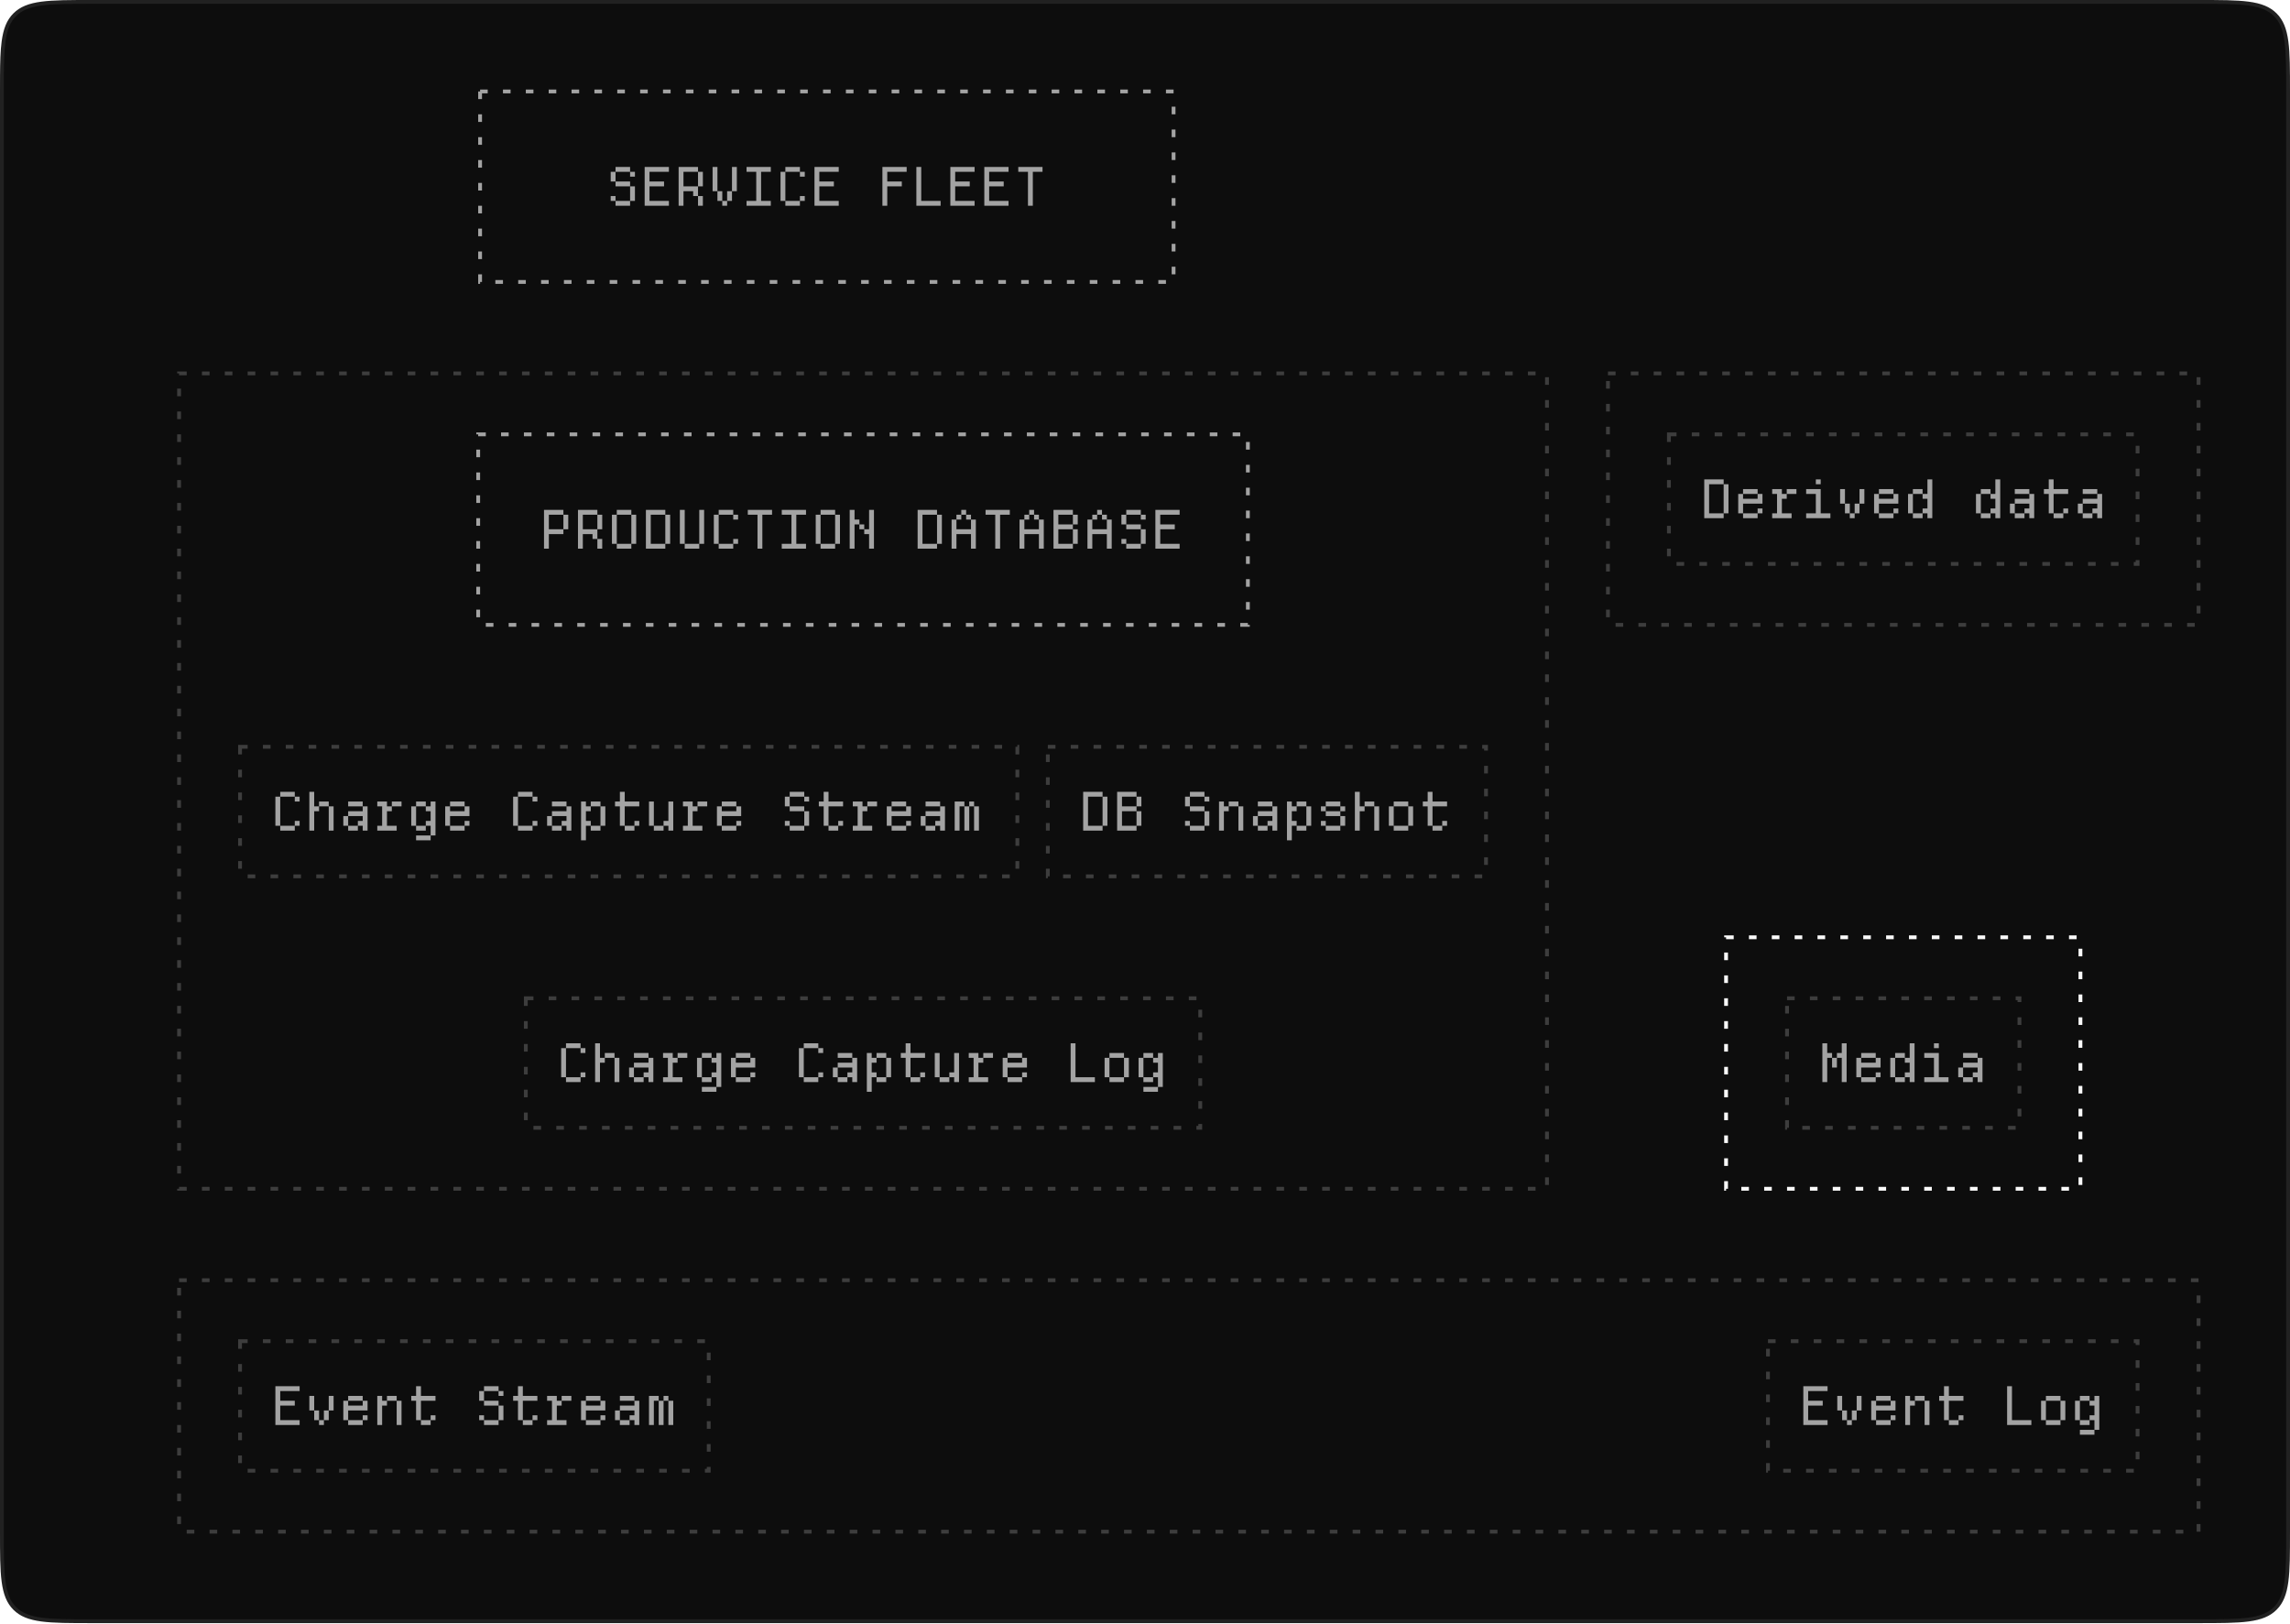
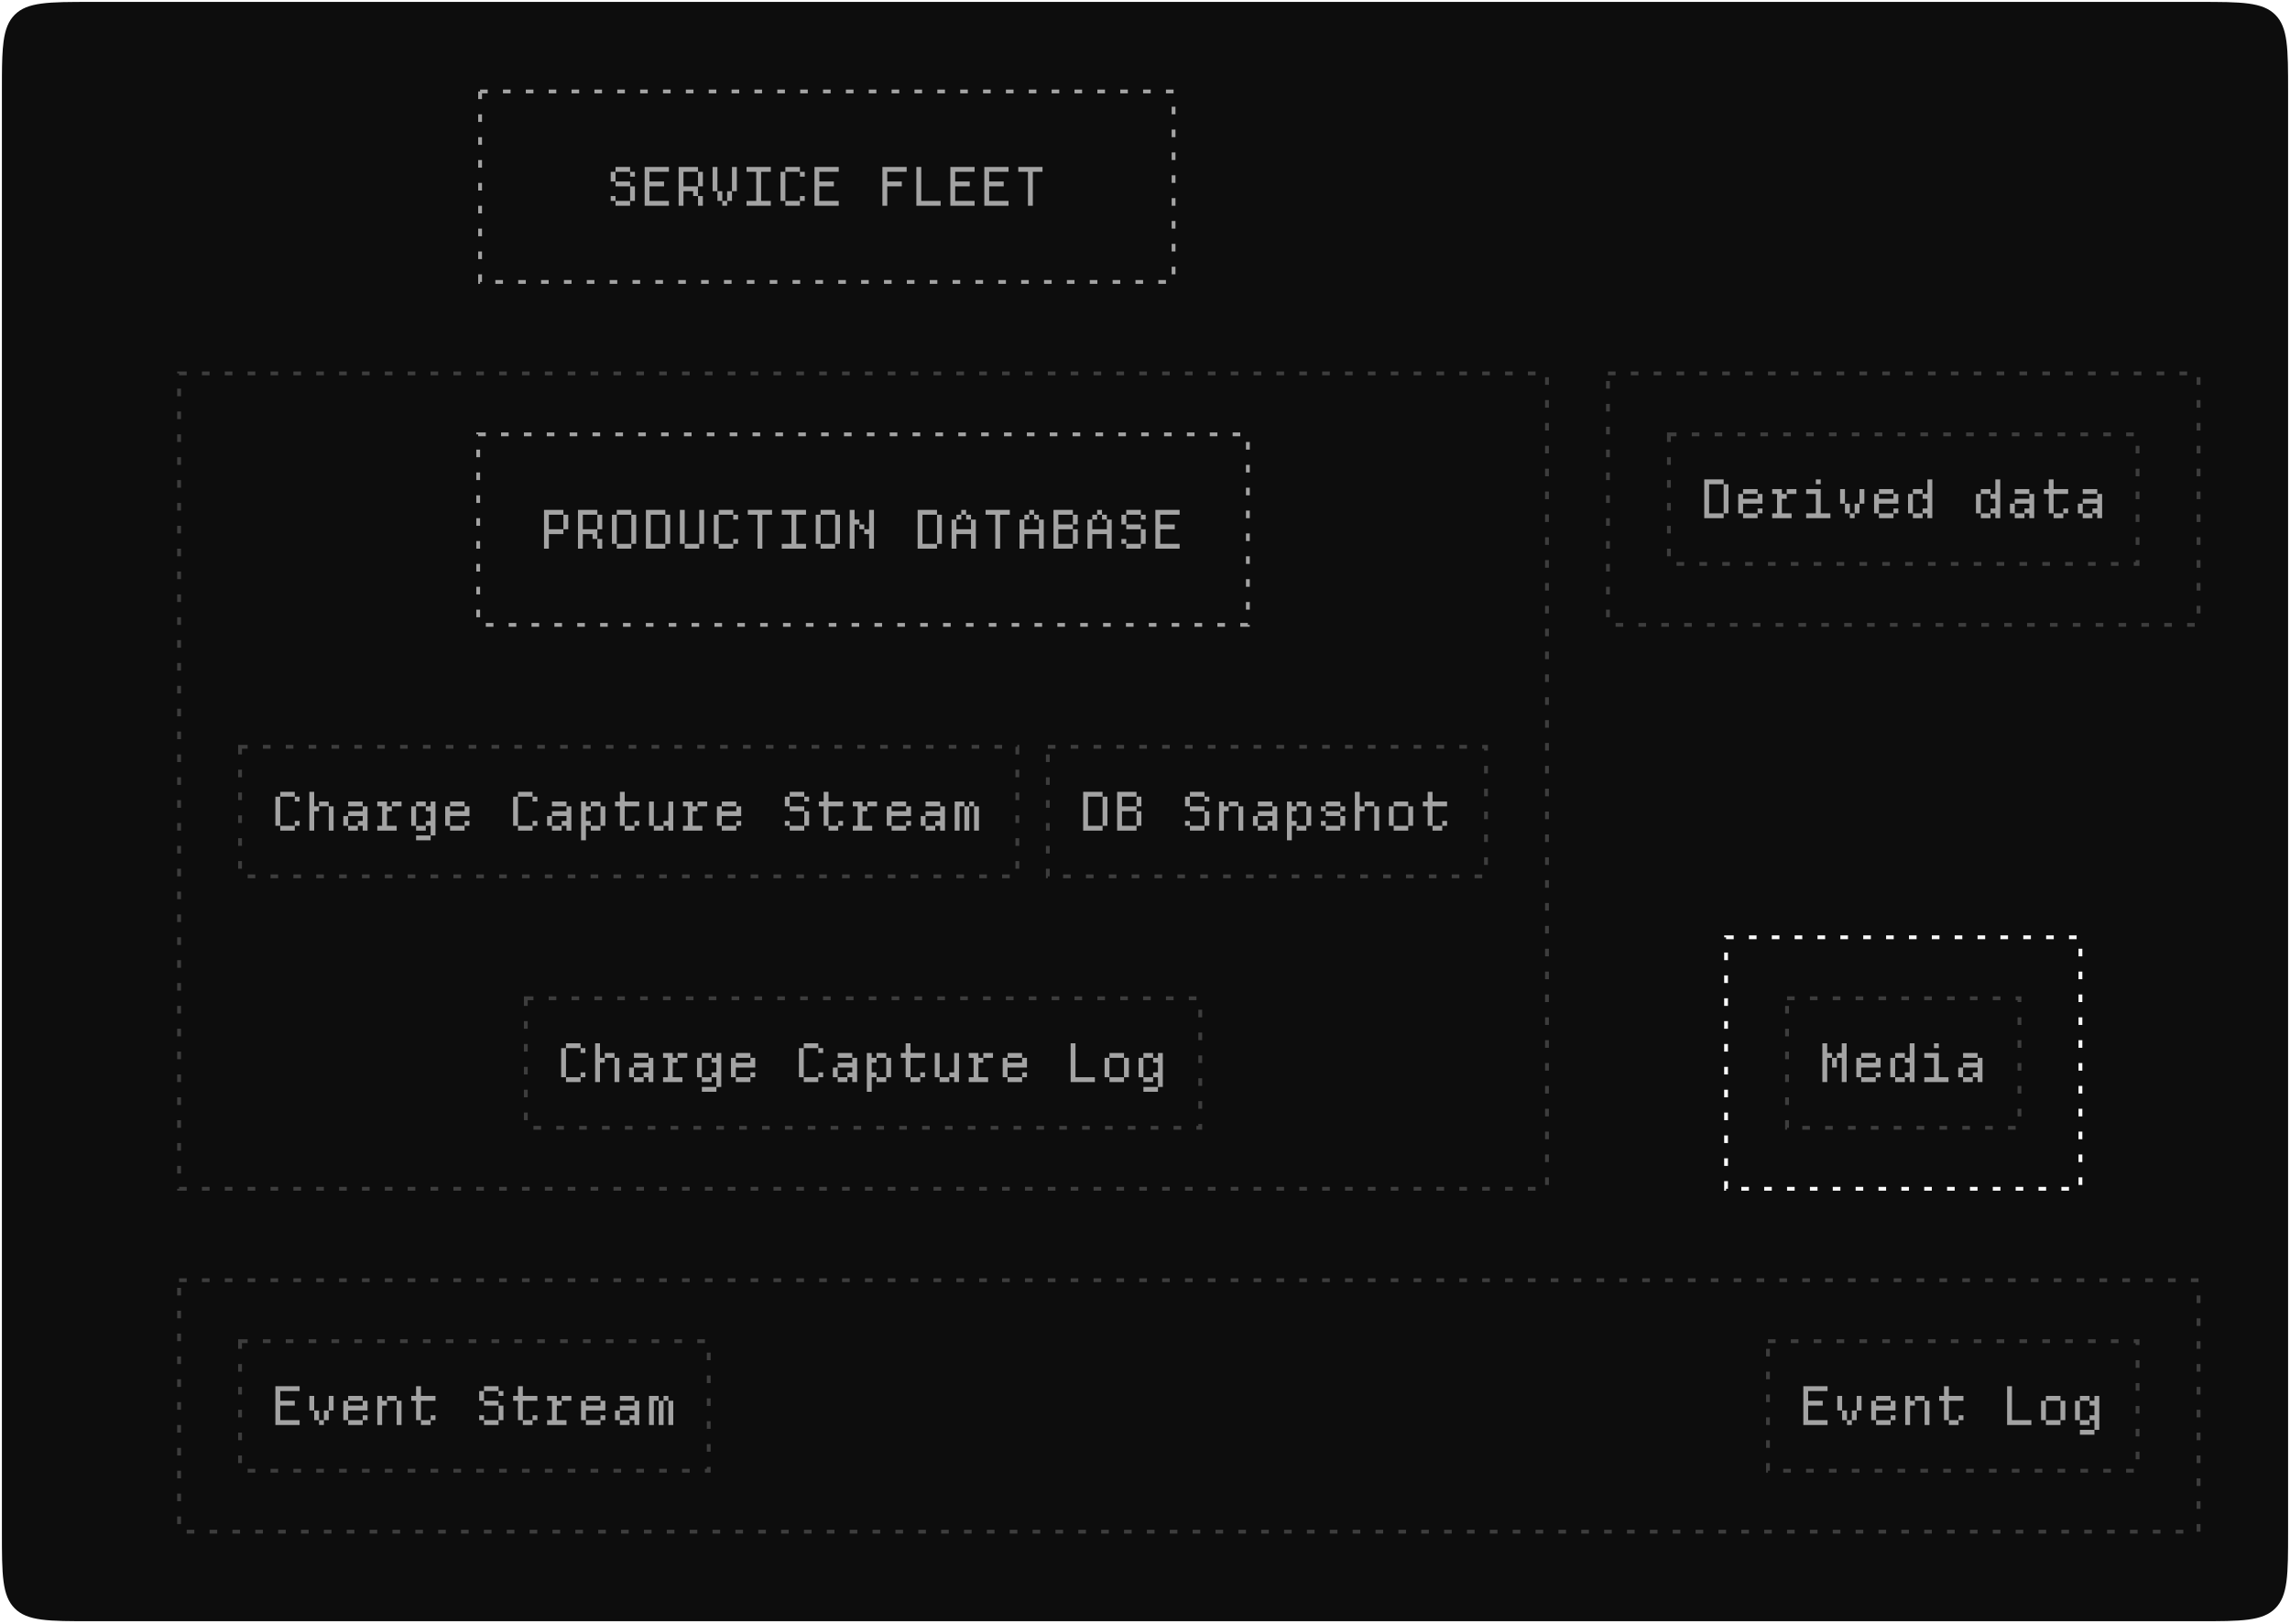
<svg xmlns="http://www.w3.org/2000/svg" width="601" height="426" viewBox="0 0 601 426" fill="none">
  <path d="M24 0.5H577C582.671 0.5 586.874 0.501 590.101 0.935C593.313 1.366 595.483 2.219 597.132 3.868C598.781 5.517 599.634 7.687 600.065 10.899C600.499 14.126 600.5 18.329 600.5 24V402C600.5 407.671 600.499 411.874 600.065 415.101C599.634 418.313 598.781 420.483 597.132 422.132C595.483 423.781 593.313 424.634 590.101 425.065C586.874 425.499 582.671 425.5 577 425.5H24C18.329 425.5 14.126 425.499 10.899 425.065C7.687 424.634 5.517 423.781 3.868 422.132C2.219 420.483 1.366 418.313 0.935 415.101C0.501 411.874 0.5 407.671 0.5 402V24L0.507 20.015C0.527 16.289 0.609 13.319 0.935 10.899C1.366 7.687 2.219 5.517 3.868 3.868C5.517 2.219 7.687 1.366 10.899 0.935C14.126 0.501 18.329 0.5 24 0.5Z" fill="#0D0D0D" />
-   <path d="M24 0.5H577C582.671 0.5 586.874 0.501 590.101 0.935C593.313 1.366 595.483 2.219 597.132 3.868C598.781 5.517 599.634 7.687 600.065 10.899C600.499 14.126 600.5 18.329 600.5 24V402C600.5 407.671 600.499 411.874 600.065 415.101C599.634 418.313 598.781 420.483 597.132 422.132C595.483 423.781 593.313 424.634 590.101 425.065C586.874 425.499 582.671 425.5 577 425.5H24C18.329 425.5 14.126 425.499 10.899 425.065C7.687 424.634 5.517 423.781 3.868 422.132C2.219 420.483 1.366 418.313 0.935 415.101C0.501 411.874 0.5 407.671 0.5 402V24L0.507 20.015C0.527 16.289 0.609 13.319 0.935 10.899C1.366 7.687 2.219 5.517 3.868 3.868C5.517 2.219 7.687 1.366 10.899 0.935C14.126 0.501 18.329 0.5 24 0.5Z" stroke="#212121" />
  <path d="M126 24H308V74H126V24Z" stroke="#A3A3A3" stroke-dasharray="2 4" />
  <path d="M160.273 45.091H161.545V47.636H160.273V45.091ZM161.545 47.636H165.364V48.909H161.545V47.636ZM165.364 52.727V54H161.545V52.727H165.364ZM161.545 52.727H160.273V51.455H161.545V52.727ZM165.364 48.909H166.636V52.727H165.364V48.909ZM161.545 43.818H165.364V45.091H161.545V43.818ZM165.364 45.091H166.636V46.364H165.364V45.091ZM169.187 43.818H175.55V45.091H170.46V47.636H174.278V48.909H170.46V52.727H175.55V54H169.187V43.818ZM178.101 43.818H183.192V45.091H179.374V48.909H183.192V51.455H181.919V50.182H179.374V54H178.101V43.818ZM183.192 45.091H184.464V48.909H183.192V45.091ZM183.192 51.455H184.464V54H183.192V51.455ZM189.56 52.727H188.288V50.182H189.56V52.727ZM189.56 52.727H190.833V54H189.56V52.727ZM187.015 43.818H188.288V50.182H187.015V43.818ZM192.106 43.818H193.379V50.182H192.106V43.818ZM190.833 50.182H192.106V52.727H190.833V50.182ZM198.474 52.727V45.091H195.929V43.818H202.293V45.091H199.747V52.727H202.293V54H195.929V52.727H198.474ZM204.843 45.091H206.116V52.727H204.843V45.091ZM206.116 52.727H209.934V54H206.116V52.727ZM209.934 51.455H211.207V52.727H209.934V51.455ZM206.116 43.818H209.934V45.091H206.116V43.818ZM209.934 45.091H211.207V46.364H209.934V45.091ZM213.757 43.818H220.121V45.091H215.03V47.636H218.848V48.909H215.03V52.727H220.121V54H213.757V43.818ZM231.585 43.818H237.949V45.091H232.858V47.636H236.676V48.909H232.858V54H231.585V43.818ZM240.499 43.818H241.772V52.727H246.863V54H240.499V43.818ZM249.413 43.818H255.777V45.091H250.686V47.636H254.504V48.909H250.686V52.727H255.777V54H249.413V43.818ZM258.327 43.818H264.691V45.091H259.6V47.636H263.418V48.909H259.6V52.727H264.691V54H258.327V43.818ZM267.241 43.818H273.605V45.091H271.06V54H269.787V45.091H267.241V43.818Z" fill="#A3A3A3" />
  <path d="M422 98H577V164H422V98Z" stroke="#3D3D3D" stroke-dasharray="2 4" />
  <path d="M438 114H561V148H438V114Z" stroke="#3D3D3D" stroke-dasharray="2 4" />
  <path d="M447.273 125.818H452.364V127.091H448.545V134.727H452.364V136H447.273V125.818ZM452.364 127.091H453.636V134.727H452.364V127.091ZM457.46 128.364H461.278V129.636H457.46V128.364ZM456.187 129.636H457.46V130.909H461.278V129.636H462.55V132.182H457.46V134.727H456.187V129.636ZM457.46 134.727H461.278V136H457.46V134.727ZM461.278 133.455H462.55V134.727H461.278V133.455ZM467.646 128.364V129.636H468.919V130.909H467.646V134.727H470.192V136H465.101V134.727H466.374V129.636H465.101V128.364H467.646ZM471.464 128.364V129.636H468.919V128.364H471.464ZM476.56 129.636H474.015V128.364H477.833V134.727H480.379V136H474.015V134.727H476.56V129.636ZM476.56 125.818H477.833V127.091H476.56V125.818ZM482.929 128.364H484.202V132.182H482.929V128.364ZM488.02 128.364H489.293V132.182H488.02V128.364ZM485.474 134.727H484.202V132.182H485.474V134.727ZM485.474 134.727H486.747V136H485.474V134.727ZM486.747 132.182H488.02V134.727H486.747V132.182ZM493.116 128.364H496.934V129.636H493.116V128.364ZM491.843 129.636H493.116V130.909H496.934V129.636H498.207V132.182H493.116V134.727H491.843V129.636ZM493.116 134.727H496.934V136H493.116V134.727ZM496.934 133.455H498.207V134.727H496.934V133.455ZM505.848 125.818H507.121V136H505.848V134.727H504.575V133.455H505.848V130.909H504.575V129.636H505.848V125.818ZM504.575 134.727V136H502.03V134.727H504.575ZM502.03 134.727H500.757V129.636H502.03V134.727ZM504.575 129.636H502.03V128.364H504.575V129.636ZM523.676 125.818H524.949V136H523.676V134.727H522.403V133.455H523.676V130.909H522.403V129.636H523.676V125.818ZM522.403 134.727V136H519.858V134.727H522.403ZM519.858 134.727H518.585V129.636H519.858V134.727ZM522.403 129.636H519.858V128.364H522.403V129.636ZM527.499 132.182H528.772V134.727H527.499V132.182ZM528.772 134.727H531.317V136H528.772V134.727ZM531.317 133.455H532.59V132.182H528.772V130.909H532.59V129.636H533.863V136H532.59V134.727H531.317V133.455ZM528.772 128.364H532.59V129.636H528.772V128.364ZM537.686 125.818H538.959V128.364H542.777V129.636H538.959V134.727H537.686V129.636H536.413V128.364H537.686V125.818ZM538.959 134.727H541.504V136H538.959V134.727ZM541.504 133.455H542.777V134.727H541.504V133.455ZM545.327 132.182H546.6V134.727H545.327V132.182ZM546.6 134.727H549.146V136H546.6V134.727ZM549.146 133.455H550.418V132.182H546.6V130.909H550.418V129.636H551.691V136H550.418V134.727H549.146V133.455ZM546.6 128.364H550.418V129.636H546.6V128.364Z" fill="#A3A3A3" />
  <path d="M453 246H546V312H453V246Z" stroke="#FAFAFA" stroke-dasharray="2 4" />
  <path d="M469 262H530V296H469V262Z" stroke="#3D3D3D" stroke-dasharray="2 4" />
  <path d="M478.273 273.818H479.545V276.364H480.818V277.636H479.545V284H478.273V273.818ZM483.364 277.636H482.091V276.364H483.364V273.818H484.636V284H483.364V277.636ZM480.818 277.636H482.091V280.182H480.818V277.636ZM488.46 276.364H492.278V277.636H488.46V276.364ZM487.187 277.636H488.46V278.909H492.278V277.636H493.55V280.182H488.46V282.727H487.187V277.636ZM488.46 282.727H492.278V284H488.46V282.727ZM492.278 281.455H493.55V282.727H492.278V281.455ZM501.192 273.818H502.464V284H501.192V282.727H499.919V281.455H501.192V278.909H499.919V277.636H501.192V273.818ZM499.919 282.727V284H497.374V282.727H499.919ZM497.374 282.727H496.101V277.636H497.374V282.727ZM499.919 277.636H497.374V276.364H499.919V277.636ZM507.56 277.636H505.015V276.364H508.833V282.727H511.379V284H505.015V282.727H507.56V277.636ZM507.56 273.818H508.833V275.091H507.56V273.818ZM513.929 280.182H515.202V282.727H513.929V280.182ZM515.202 282.727H517.747V284H515.202V282.727ZM517.747 281.455H519.02V280.182H515.202V278.909H519.02V277.636H520.293V284H519.02V282.727H517.747V281.455ZM515.202 276.364H519.02V277.636H515.202V276.364Z" fill="#A3A3A3" />
  <path d="M47 98H406V312H47V98Z" stroke="#3D3D3D" stroke-dasharray="2 4" />
  <path d="M125.5 114H327.5V164H125.5V114Z" stroke="#A3A3A3" stroke-dasharray="2 4" />
  <path d="M142.773 133.818H147.864V135.091H144.045V138.909H147.864V140.182H144.045V144H142.773V133.818ZM147.864 135.091H149.136V138.909H147.864V135.091ZM151.687 133.818H156.778V135.091H152.96V138.909H156.778V141.455H155.505V140.182H152.96V144H151.687V133.818ZM156.778 135.091H158.05V138.909H156.778V135.091ZM156.778 141.455H158.05V144H156.778V141.455ZM160.601 135.091H161.874V142.727H160.601V135.091ZM161.874 142.727H165.692V144H161.874V142.727ZM165.692 135.091H166.964V142.727H165.692V135.091ZM161.874 133.818H165.692V135.091H161.874V133.818ZM169.515 133.818H174.606V135.091H170.788V142.727H174.606V144H169.515V133.818ZM174.606 135.091H175.879V142.727H174.606V135.091ZM178.429 133.818H179.702V142.727H178.429V133.818ZM179.702 142.727H183.52V144H179.702V142.727ZM183.52 133.818H184.793V142.727H183.52V133.818ZM187.343 135.091H188.616V142.727H187.343V135.091ZM188.616 142.727H192.434V144H188.616V142.727ZM192.434 141.455H193.707V142.727H192.434V141.455ZM188.616 133.818H192.434V135.091H188.616V133.818ZM192.434 135.091H193.707V136.364H192.434V135.091ZM196.257 133.818H202.621V135.091H200.075V144H198.803V135.091H196.257V133.818ZM207.717 142.727V135.091H205.171V133.818H211.535V135.091H208.989V142.727H211.535V144H205.171V142.727H207.717ZM214.085 135.091H215.358V142.727H214.085V135.091ZM215.358 142.727H219.176V144H215.358V142.727ZM219.176 135.091H220.449V142.727H219.176V135.091ZM215.358 133.818H219.176V135.091H215.358V133.818ZM222.999 133.818H224.272V136.364H225.545V137.636H224.272V144H222.999V133.818ZM228.09 140.182H226.817V138.909H228.09V133.818H229.363V144H228.09V140.182ZM226.817 138.909H225.545V137.636H226.817V138.909ZM240.827 133.818H245.918V135.091H242.1V142.727H245.918V144H240.827V133.818ZM245.918 135.091H247.191V142.727H245.918V135.091ZM249.741 136.364H251.014V138.909H254.832V136.364H256.105V144H254.832V140.182H251.014V144H249.741V136.364ZM252.287 133.818H253.56V135.091H252.287V133.818ZM251.014 135.091H252.287V136.364H251.014V135.091ZM253.56 135.091H254.832V136.364H253.56V135.091ZM258.656 133.818H265.019V135.091H262.474V144H261.201V135.091H258.656V133.818ZM267.57 136.364H268.842V138.909H272.661V136.364H273.933V144H272.661V140.182H268.842V144H267.57V136.364ZM270.115 133.818H271.388V135.091H270.115V133.818ZM268.842 135.091H270.115V136.364H268.842V135.091ZM271.388 135.091H272.661V136.364H271.388V135.091ZM276.484 133.818H281.575V135.091H277.756V137.636H281.575V138.909H277.756V142.727H281.575V144H276.484V133.818ZM281.575 138.909H282.847V142.727H281.575V138.909ZM281.575 135.091H282.847V137.636H281.575V135.091ZM285.398 136.364H286.67V138.909H290.489V136.364H291.761V144H290.489V140.182H286.67V144H285.398V136.364ZM287.943 133.818H289.216V135.091H287.943V133.818ZM286.67 135.091H287.943V136.364H286.67V135.091ZM289.216 135.091H290.489V136.364H289.216V135.091ZM294.312 135.091H295.585V137.636H294.312V135.091ZM295.585 137.636H299.403V138.909H295.585V137.636ZM299.403 142.727V144H295.585V142.727H299.403ZM295.585 142.727H294.312V141.455H295.585V142.727ZM299.403 138.909H300.675V142.727H299.403V138.909ZM295.585 133.818H299.403V135.091H295.585V133.818ZM299.403 135.091H300.675V136.364H299.403V135.091ZM303.226 133.818H309.589V135.091H304.499V137.636H308.317V138.909H304.499V142.727H309.589V144H303.226V133.818Z" fill="#A3A3A3" />
  <path d="M63 196H267V230H63V196Z" stroke="#3D3D3D" stroke-dasharray="2 4" />
  <path d="M72.273 209.091H73.546V216.727H72.273V209.091ZM73.546 216.727H77.364V218H73.546V216.727ZM77.364 215.455H78.636V216.727H77.364V215.455ZM73.546 207.818H77.364V209.091H73.546V207.818ZM77.364 209.091H78.636V210.364H77.364V209.091ZM81.187 207.818H82.46V211.636H83.732V212.909H82.46V218H81.187V207.818ZM86.278 211.636H87.55V218H86.278V211.636ZM83.732 210.364H86.278V211.636H83.732V210.364ZM90.101 214.182H91.374V216.727H90.101V214.182ZM91.374 216.727H93.919V218H91.374V216.727ZM93.919 215.455H95.192V214.182H91.374V212.909H95.192V211.636H96.465V218H95.192V216.727H93.919V215.455ZM91.374 210.364H95.192V211.636H91.374V210.364ZM101.56 210.364V211.636H102.833V212.909H101.56V216.727H104.106V218H99.015V216.727H100.288V211.636H99.015V210.364H101.56ZM105.379 210.364V211.636H102.833V210.364H105.379ZM109.202 210.364H111.747V211.636H109.202V210.364ZM107.929 211.636H109.202V216.727H107.929V211.636ZM109.202 216.727H111.747V218H109.202V216.727ZM109.202 219.273H113.02V220.545H109.202V219.273ZM111.747 215.455H113.02V212.909H111.747V211.636H113.02V210.364H114.293V219.273H113.02V216.727H111.747V215.455ZM118.116 210.364H121.934V211.636H118.116V210.364ZM116.843 211.636H118.116V212.909H121.934V211.636H123.207V214.182H118.116V216.727H116.843V211.636ZM118.116 216.727H121.934V218H118.116V216.727ZM121.934 215.455H123.207V216.727H121.934V215.455ZM134.671 209.091H135.944V216.727H134.671V209.091ZM135.944 216.727H139.762V218H135.944V216.727ZM139.762 215.455H141.035V216.727H139.762V215.455ZM135.944 207.818H139.762V209.091H135.944V207.818ZM139.762 209.091H141.035V210.364H139.762V209.091ZM143.585 214.182H144.858V216.727H143.585V214.182ZM144.858 216.727H147.403V218H144.858V216.727ZM147.403 215.455H148.676V214.182H144.858V212.909H148.676V211.636H149.949V218H148.676V216.727H147.403V215.455ZM144.858 210.364H148.676V211.636H144.858V210.364ZM152.499 210.364H153.772V211.636H155.045V212.909H153.772V215.455H155.045V216.727H153.772V220.545H152.499V210.364ZM155.045 210.364H157.59V211.636H155.045V210.364ZM157.59 211.636H158.863V216.727H157.59V211.636ZM155.045 216.727H157.59V218H155.045V216.727ZM162.686 207.818H163.959V210.364H167.777V211.636H163.959V216.727H162.686V211.636H161.413V210.364H162.686V207.818ZM163.959 216.727H166.504V218H163.959V216.727ZM166.504 215.455H167.777V216.727H166.504V215.455ZM170.327 210.364H171.6V216.727H170.327V210.364ZM171.6 216.727H174.146V218H171.6V216.727ZM175.418 210.364H176.691V218H175.418V216.727H174.146V215.455H175.418V210.364ZM181.787 210.364V211.636H183.06V212.909H181.787V216.727H184.332V218H179.241V216.727H180.514V211.636H179.241V210.364H181.787ZM185.605 210.364V211.636H183.06V210.364H185.605ZM189.428 210.364H193.246V211.636H189.428V210.364ZM188.156 211.636H189.428V212.909H193.246V211.636H194.519V214.182H189.428V216.727H188.156V211.636ZM189.428 216.727H193.246V218H189.428V216.727ZM193.246 215.455H194.519V216.727H193.246V215.455ZM205.984 209.091H207.256V211.636H205.984V209.091ZM207.256 211.636H211.075V212.909H207.256V211.636ZM211.075 216.727V218H207.256V216.727H211.075ZM207.256 216.727H205.984V215.455H207.256V216.727ZM211.075 212.909H212.347V216.727H211.075V212.909ZM207.256 207.818H211.075V209.091H207.256V207.818ZM211.075 209.091H212.347V210.364H211.075V209.091ZM216.17 207.818H217.443V210.364H221.261V211.636H217.443V216.727H216.17V211.636H214.898V210.364H216.17V207.818ZM217.443 216.727H219.989V218H217.443V216.727ZM219.989 215.455H221.261V216.727H219.989V215.455ZM226.357 210.364V211.636H227.63V212.909H226.357V216.727H228.903V218H223.812V216.727H225.085V211.636H223.812V210.364H226.357ZM230.175 210.364V211.636H227.63V210.364H230.175ZM233.999 210.364H237.817V211.636H233.999V210.364ZM232.726 211.636H233.999V212.909H237.817V211.636H239.089V214.182H233.999V216.727H232.726V211.636ZM233.999 216.727H237.817V218H233.999V216.727ZM237.817 215.455H239.089V216.727H237.817V215.455ZM241.64 214.182H242.913V216.727H241.64V214.182ZM242.913 216.727H245.458V218H242.913V216.727ZM245.458 215.455H246.731V214.182H242.913V212.909H246.731V211.636H248.004V218H246.731V216.727H245.458V215.455ZM242.913 210.364H246.731V211.636H242.913V210.364ZM250.554 210.364H253.099V211.636H251.827V218H250.554V210.364ZM253.099 211.636H254.372V218H253.099V211.636ZM255.645 211.636H254.372V210.364H255.645V211.636ZM255.645 211.636H256.918V218H255.645V211.636Z" fill="#A3A3A3" />
  <path d="M275 196H390V230H275V196Z" stroke="#3D3D3D" stroke-dasharray="2 4" />
  <path d="M284.273 207.818H289.364V209.091H285.545V216.727H289.364V218H284.273V207.818ZM289.364 209.091H290.636V216.727H289.364V209.091ZM293.187 207.818H298.278V209.091H294.46V211.636H298.278V212.909H294.46V216.727H298.278V218H293.187V207.818ZM298.278 212.909H299.55V216.727H298.278V212.909ZM298.278 209.091H299.55V211.636H298.278V209.091ZM311.015 209.091H312.288V211.636H311.015V209.091ZM312.288 211.636H316.106V212.909H312.288V211.636ZM316.106 216.727V218H312.288V216.727H316.106ZM312.288 216.727H311.015V215.455H312.288V216.727ZM316.106 212.909H317.379V216.727H316.106V212.909ZM312.288 207.818H316.106V209.091H312.288V207.818ZM316.106 209.091H317.379V210.364H316.106V209.091ZM319.929 210.364H321.202V211.636H322.474V212.909H321.202V218H319.929V210.364ZM322.474 210.364H325.02V211.636H322.474V210.364ZM325.02 211.636H326.293V218H325.02V211.636ZM328.843 214.182H330.116V216.727H328.843V214.182ZM330.116 216.727H332.661V218H330.116V216.727ZM332.661 215.455H333.934V214.182H330.116V212.909H333.934V211.636H335.207V218H333.934V216.727H332.661V215.455ZM330.116 210.364H333.934V211.636H330.116V210.364ZM337.757 210.364H339.03V211.636H340.303V212.909H339.03V215.455H340.303V216.727H339.03V220.545H337.757V210.364ZM340.303 210.364H342.848V211.636H340.303V210.364ZM342.848 211.636H344.121V216.727H342.848V211.636ZM340.303 216.727H342.848V218H340.303V216.727ZM351.762 216.727V218H347.944V216.727H351.762ZM347.944 216.727H346.671V215.455H347.944V216.727ZM351.762 210.364V211.636H347.944V210.364H351.762ZM346.671 211.636H347.944V212.909H346.671V211.636ZM347.944 212.909H351.762V214.182H347.944V212.909ZM351.762 214.182H353.035V216.727H351.762V214.182ZM351.762 211.636H353.035V212.909H351.762V211.636ZM355.585 207.818H356.858V211.636H358.131V212.909H356.858V218H355.585V207.818ZM360.676 211.636H361.949V218H360.676V211.636ZM358.131 210.364H360.676V211.636H358.131V210.364ZM365.772 210.364H369.59V211.636H365.772V210.364ZM369.59 211.636H370.863V216.727H369.59V211.636ZM364.499 211.636H365.772V216.727H364.499V211.636ZM365.772 216.727H369.59V218H365.772V216.727ZM374.686 207.818H375.959V210.364H379.777V211.636H375.959V216.727H374.686V211.636H373.413V210.364H374.686V207.818ZM375.959 216.727H378.504V218H375.959V216.727ZM378.504 215.455H379.777V216.727H378.504V215.455Z" fill="#A3A3A3" />
  <path d="M138 262H315V296H138V262Z" stroke="#3D3D3D" stroke-dasharray="2 4" />
  <path d="M147.273 275.091H148.545V282.727H147.273V275.091ZM148.545 282.727H152.364V284H148.545V282.727ZM152.364 281.455H153.636V282.727H152.364V281.455ZM148.545 273.818H152.364V275.091H148.545V273.818ZM152.364 275.091H153.636V276.364H152.364V275.091ZM156.187 273.818H157.46V277.636H158.732V278.909H157.46V284H156.187V273.818ZM161.278 277.636H162.55V284H161.278V277.636ZM158.732 276.364H161.278V277.636H158.732V276.364ZM165.101 280.182H166.374V282.727H165.101V280.182ZM166.374 282.727H168.919V284H166.374V282.727ZM168.919 281.455H170.192V280.182H166.374V278.909H170.192V277.636H171.464V284H170.192V282.727H168.919V281.455ZM166.374 276.364H170.192V277.636H166.374V276.364ZM176.56 276.364V277.636H177.833V278.909H176.56V282.727H179.106V284H174.015V282.727H175.288V277.636H174.015V276.364H176.56ZM180.379 276.364V277.636H177.833V276.364H180.379ZM184.202 276.364H186.747V277.636H184.202V276.364ZM182.929 277.636H184.202V282.727H182.929V277.636ZM184.202 282.727H186.747V284H184.202V282.727ZM184.202 285.273H188.02V286.545H184.202V285.273ZM186.747 281.455H188.02V278.909H186.747V277.636H188.02V276.364H189.293V285.273H188.02V282.727H186.747V281.455ZM193.116 276.364H196.934V277.636H193.116V276.364ZM191.843 277.636H193.116V278.909H196.934V277.636H198.207V280.182H193.116V282.727H191.843V277.636ZM193.116 282.727H196.934V284H193.116V282.727ZM196.934 281.455H198.207V282.727H196.934V281.455ZM209.671 275.091H210.944V282.727H209.671V275.091ZM210.944 282.727H214.762V284H210.944V282.727ZM214.762 281.455H216.035V282.727H214.762V281.455ZM210.944 273.818H214.762V275.091H210.944V273.818ZM214.762 275.091H216.035V276.364H214.762V275.091ZM218.585 280.182H219.858V282.727H218.585V280.182ZM219.858 282.727H222.403V284H219.858V282.727ZM222.403 281.455H223.676V280.182H219.858V278.909H223.676V277.636H224.949V284H223.676V282.727H222.403V281.455ZM219.858 276.364H223.676V277.636H219.858V276.364ZM227.499 276.364H228.772V277.636H230.045V278.909H228.772V281.455H230.045V282.727H228.772V286.545H227.499V276.364ZM230.045 276.364H232.59V277.636H230.045V276.364ZM232.59 277.636H233.863V282.727H232.59V277.636ZM230.045 282.727H232.59V284H230.045V282.727ZM237.686 273.818H238.959V276.364H242.777V277.636H238.959V282.727H237.686V277.636H236.413V276.364H237.686V273.818ZM238.959 282.727H241.504V284H238.959V282.727ZM241.504 281.455H242.777V282.727H241.504V281.455ZM245.327 276.364H246.6V282.727H245.327V276.364ZM246.6 282.727H249.146V284H246.6V282.727ZM250.418 276.364H251.691V284H250.418V282.727H249.146V281.455H250.418V276.364ZM256.787 276.364V277.636H258.06V278.909H256.787V282.727H259.332V284H254.241V282.727H255.514V277.636H254.241V276.364H256.787ZM260.605 276.364V277.636H258.06V276.364H260.605ZM264.428 276.364H268.246V277.636H264.428V276.364ZM263.156 277.636H264.428V278.909H268.246V277.636H269.519V280.182H264.428V282.727H263.156V277.636ZM264.428 282.727H268.246V284H264.428V282.727ZM268.246 281.455H269.519V282.727H268.246V281.455ZM280.984 273.818H282.256V282.727H287.347V284H280.984V273.818ZM291.17 276.364H294.989V277.636H291.17V276.364ZM294.989 277.636H296.261V282.727H294.989V277.636ZM289.898 277.636H291.17V282.727H289.898V277.636ZM291.17 282.727H294.989V284H291.17V282.727ZM300.085 276.364H302.63V277.636H300.085V276.364ZM298.812 277.636H300.085V282.727H298.812V277.636ZM300.085 282.727H302.63V284H300.085V282.727ZM300.085 285.273H303.903V286.545H300.085V285.273ZM302.63 281.455H303.903V278.909H302.63V277.636H303.903V276.364H305.175V285.273H303.903V282.727H302.63V281.455Z" fill="#A3A3A3" />
  <path d="M47 336H577V402H47V336Z" stroke="#3D3D3D" stroke-dasharray="2 4" />
  <path d="M63 352H186V386H63V352Z" stroke="#3D3D3D" stroke-dasharray="2 4" />
  <path d="M72.273 363.818H78.636V365.091H73.546V367.636H77.364V368.909H73.546V372.727H78.636V374H72.273V363.818ZM81.187 366.364H82.46V370.182H81.187V366.364ZM86.278 366.364H87.55V370.182H86.278V366.364ZM83.732 372.727H82.46V370.182H83.732V372.727ZM83.732 372.727H85.005V374H83.732V372.727ZM85.005 370.182H86.278V372.727H85.005V370.182ZM91.374 366.364H95.192V367.636H91.374V366.364ZM90.101 367.636H91.374V368.909H95.192V367.636H96.465V370.182H91.374V372.727H90.101V367.636ZM91.374 372.727H95.192V374H91.374V372.727ZM95.192 371.455H96.465V372.727H95.192V371.455ZM99.015 366.364H100.288V367.636H101.56V368.909H100.288V374H99.015V366.364ZM101.56 366.364H104.106V367.636H101.56V366.364ZM104.106 367.636H105.379V374H104.106V367.636ZM109.202 363.818H110.474V366.364H114.293V367.636H110.474V372.727H109.202V367.636H107.929V366.364H109.202V363.818ZM110.474 372.727H113.02V374H110.474V372.727ZM113.02 371.455H114.293V372.727H113.02V371.455ZM125.757 365.091H127.03V367.636H125.757V365.091ZM127.03 367.636H130.848V368.909H127.03V367.636ZM130.848 372.727V374H127.03V372.727H130.848ZM127.03 372.727H125.757V371.455H127.03V372.727ZM130.848 368.909H132.121V372.727H130.848V368.909ZM127.03 363.818H130.848V365.091H127.03V363.818ZM130.848 365.091H132.121V366.364H130.848V365.091ZM135.944 363.818H137.217V366.364H141.035V367.636H137.217V372.727H135.944V367.636H134.671V366.364H135.944V363.818ZM137.217 372.727H139.762V374H137.217V372.727ZM139.762 371.455H141.035V372.727H139.762V371.455ZM146.131 366.364V367.636H147.403V368.909H146.131V372.727H148.676V374H143.585V372.727H144.858V367.636H143.585V366.364H146.131ZM149.949 366.364V367.636H147.403V366.364H149.949ZM153.772 366.364H157.59V367.636H153.772V366.364ZM152.499 367.636H153.772V368.909H157.59V367.636H158.863V370.182H153.772V372.727H152.499V367.636ZM153.772 372.727H157.59V374H153.772V372.727ZM157.59 371.455H158.863V372.727H157.59V371.455ZM161.413 370.182H162.686V372.727H161.413V370.182ZM162.686 372.727H165.232V374H162.686V372.727ZM165.232 371.455H166.504V370.182H162.686V368.909H166.504V367.636H167.777V374H166.504V372.727H165.232V371.455ZM162.686 366.364H166.504V367.636H162.686V366.364ZM170.327 366.364H172.873V367.636H171.6V374H170.327V366.364ZM172.873 367.636H174.146V374H172.873V367.636ZM175.418 367.636H174.146V366.364H175.418V367.636ZM175.418 367.636H176.691V374H175.418V367.636Z" fill="#A3A3A3" />
  <path d="M464 352H561V386H464V352Z" stroke="#3D3D3D" stroke-dasharray="2 4" />
  <path d="M473.273 363.818H479.636V365.091H474.545V367.636H478.364V368.909H474.545V372.727H479.636V374H473.273V363.818ZM482.187 366.364H483.46V370.182H482.187V366.364ZM487.278 366.364H488.55V370.182H487.278V366.364ZM484.732 372.727H483.46V370.182H484.732V372.727ZM484.732 372.727H486.005V374H484.732V372.727ZM486.005 370.182H487.278V372.727H486.005V370.182ZM492.374 366.364H496.192V367.636H492.374V366.364ZM491.101 367.636H492.374V368.909H496.192V367.636H497.464V370.182H492.374V372.727H491.101V367.636ZM492.374 372.727H496.192V374H492.374V372.727ZM496.192 371.455H497.464V372.727H496.192V371.455ZM500.015 366.364H501.288V367.636H502.56V368.909H501.288V374H500.015V366.364ZM502.56 366.364H505.106V367.636H502.56V366.364ZM505.106 367.636H506.379V374H505.106V367.636ZM510.202 363.818H511.474V366.364H515.293V367.636H511.474V372.727H510.202V367.636H508.929V366.364H510.202V363.818ZM511.474 372.727H514.02V374H511.474V372.727ZM514.02 371.455H515.293V372.727H514.02V371.455ZM526.757 363.818H528.03V372.727H533.121V374H526.757V363.818ZM536.944 366.364H540.762V367.636H536.944V366.364ZM540.762 367.636H542.035V372.727H540.762V367.636ZM535.671 367.636H536.944V372.727H535.671V367.636ZM536.944 372.727H540.762V374H536.944V372.727ZM545.858 366.364H548.403V367.636H545.858V366.364ZM544.585 367.636H545.858V372.727H544.585V367.636ZM545.858 372.727H548.403V374H545.858V372.727ZM545.858 375.273H549.676V376.545H545.858V375.273ZM548.403 371.455H549.676V368.909H548.403V367.636H549.676V366.364H550.949V375.273H549.676V372.727H548.403V371.455Z" fill="#A3A3A3" />
</svg>
